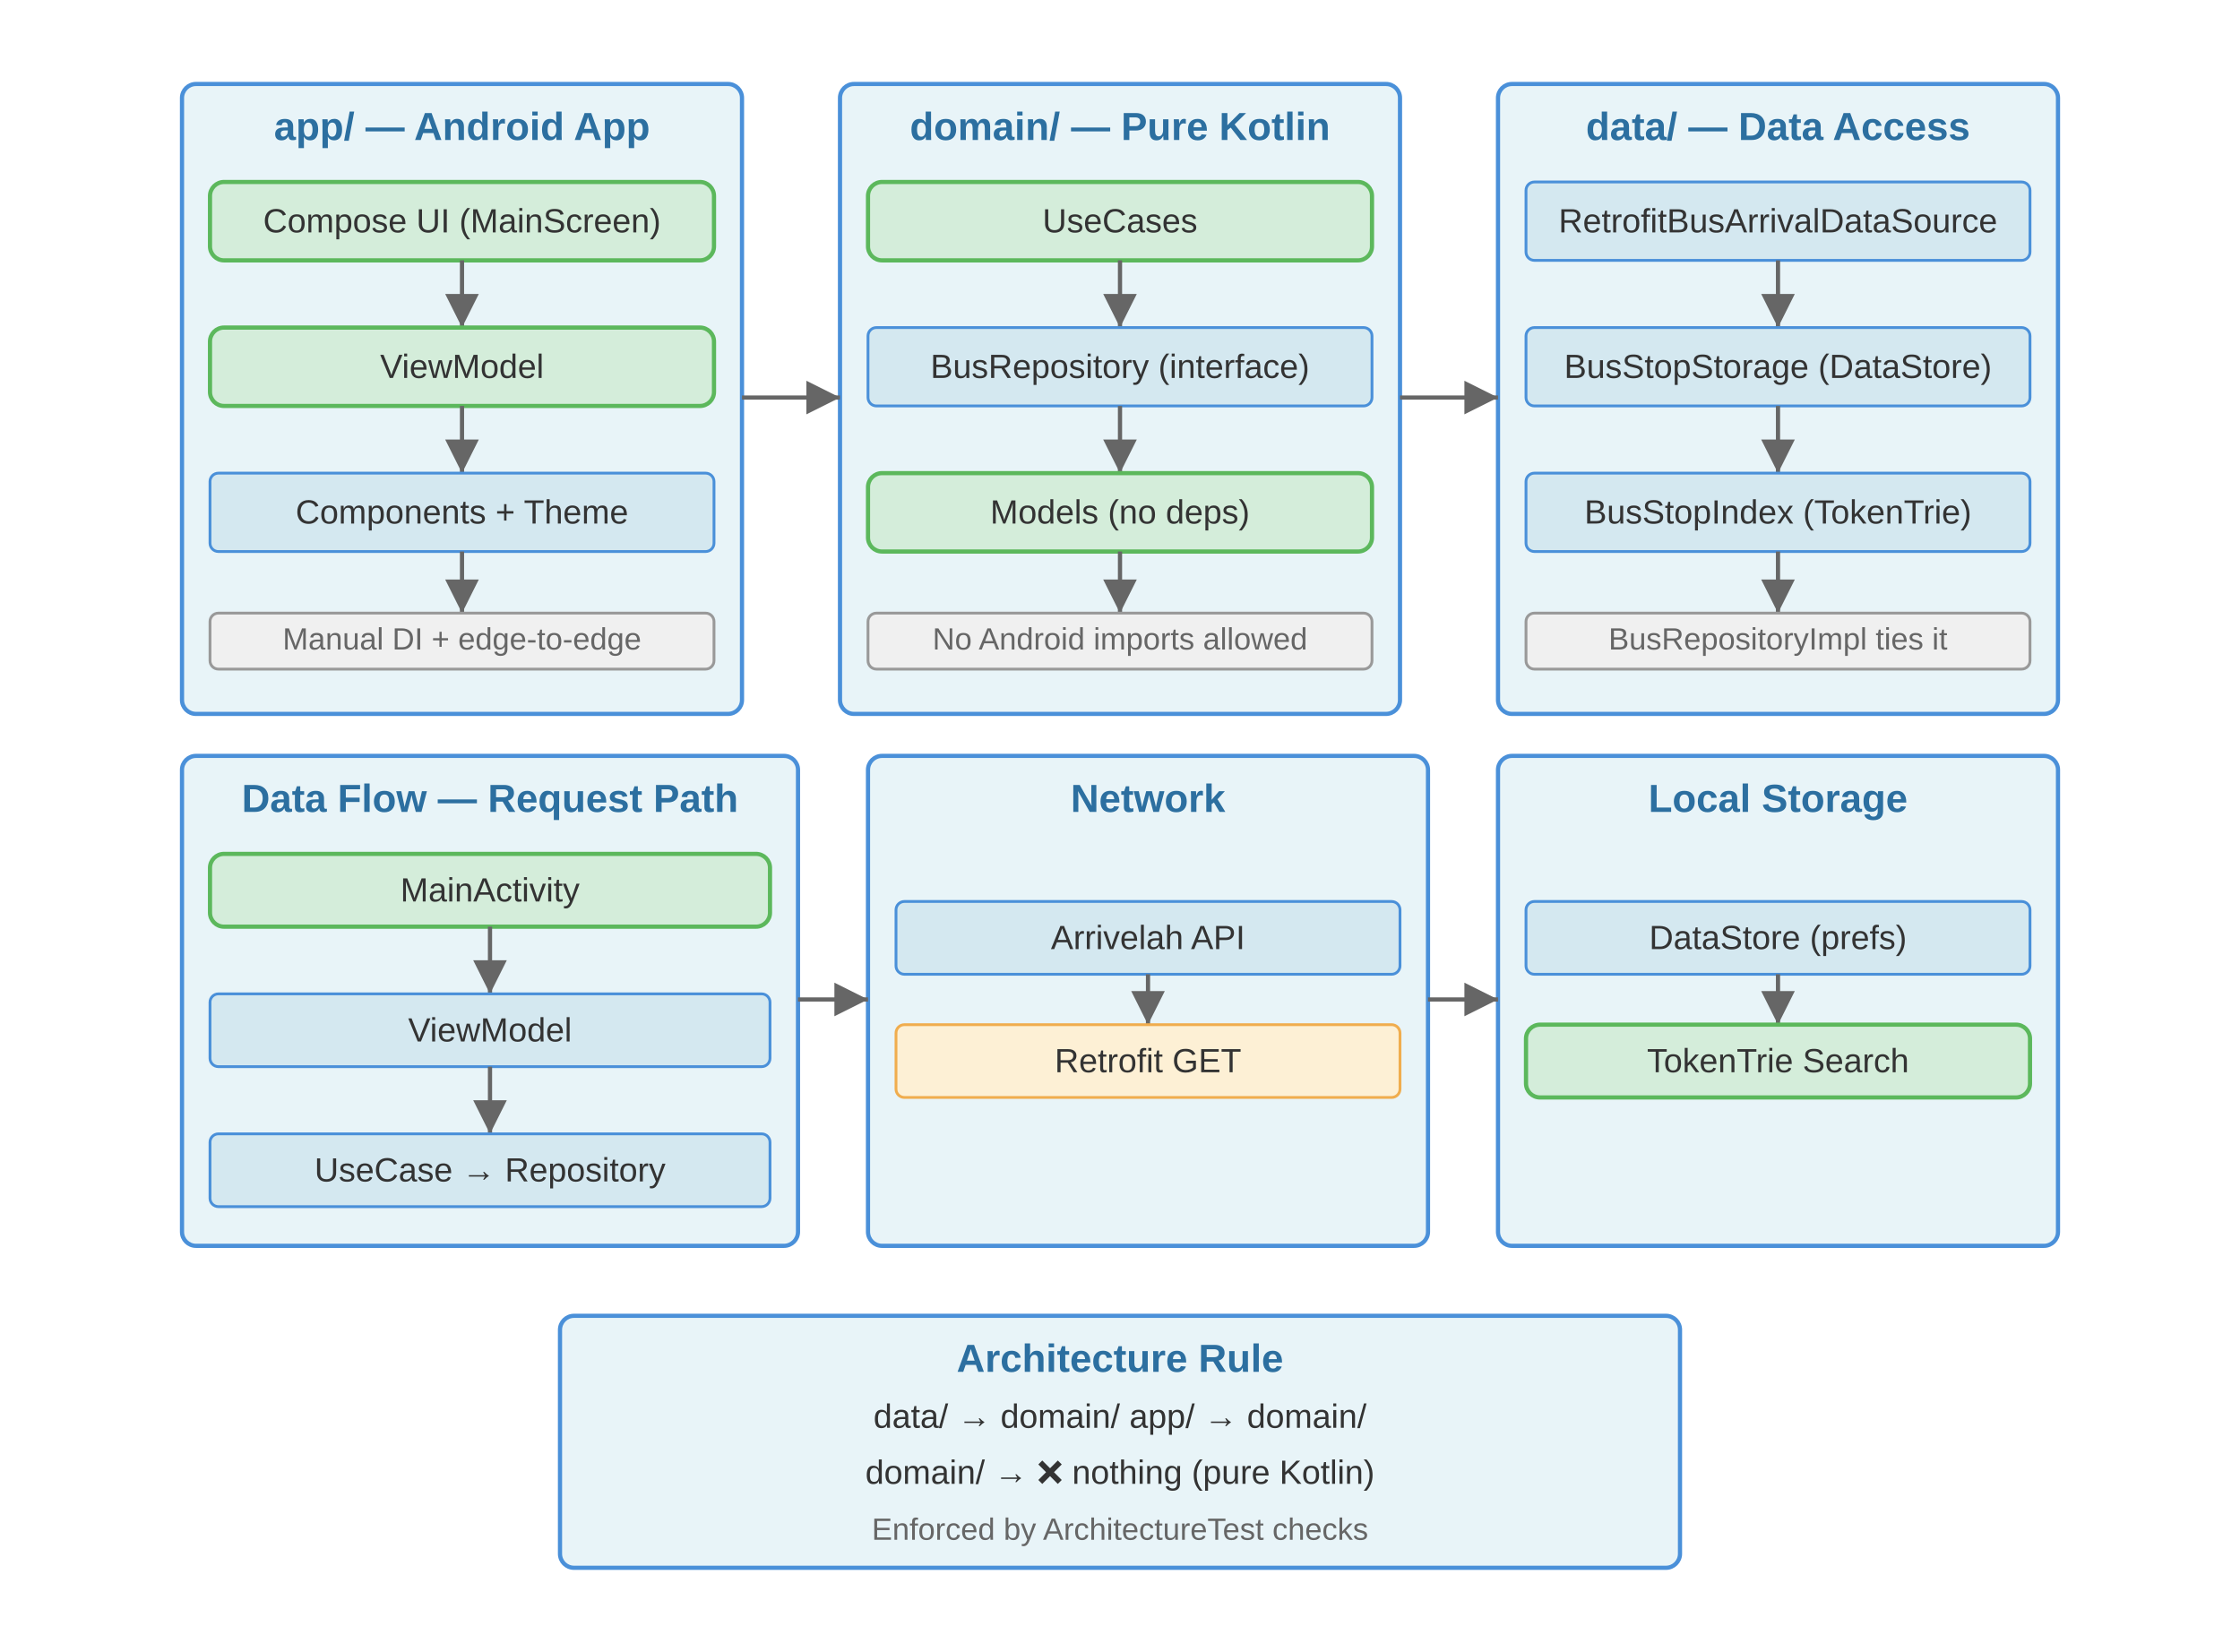
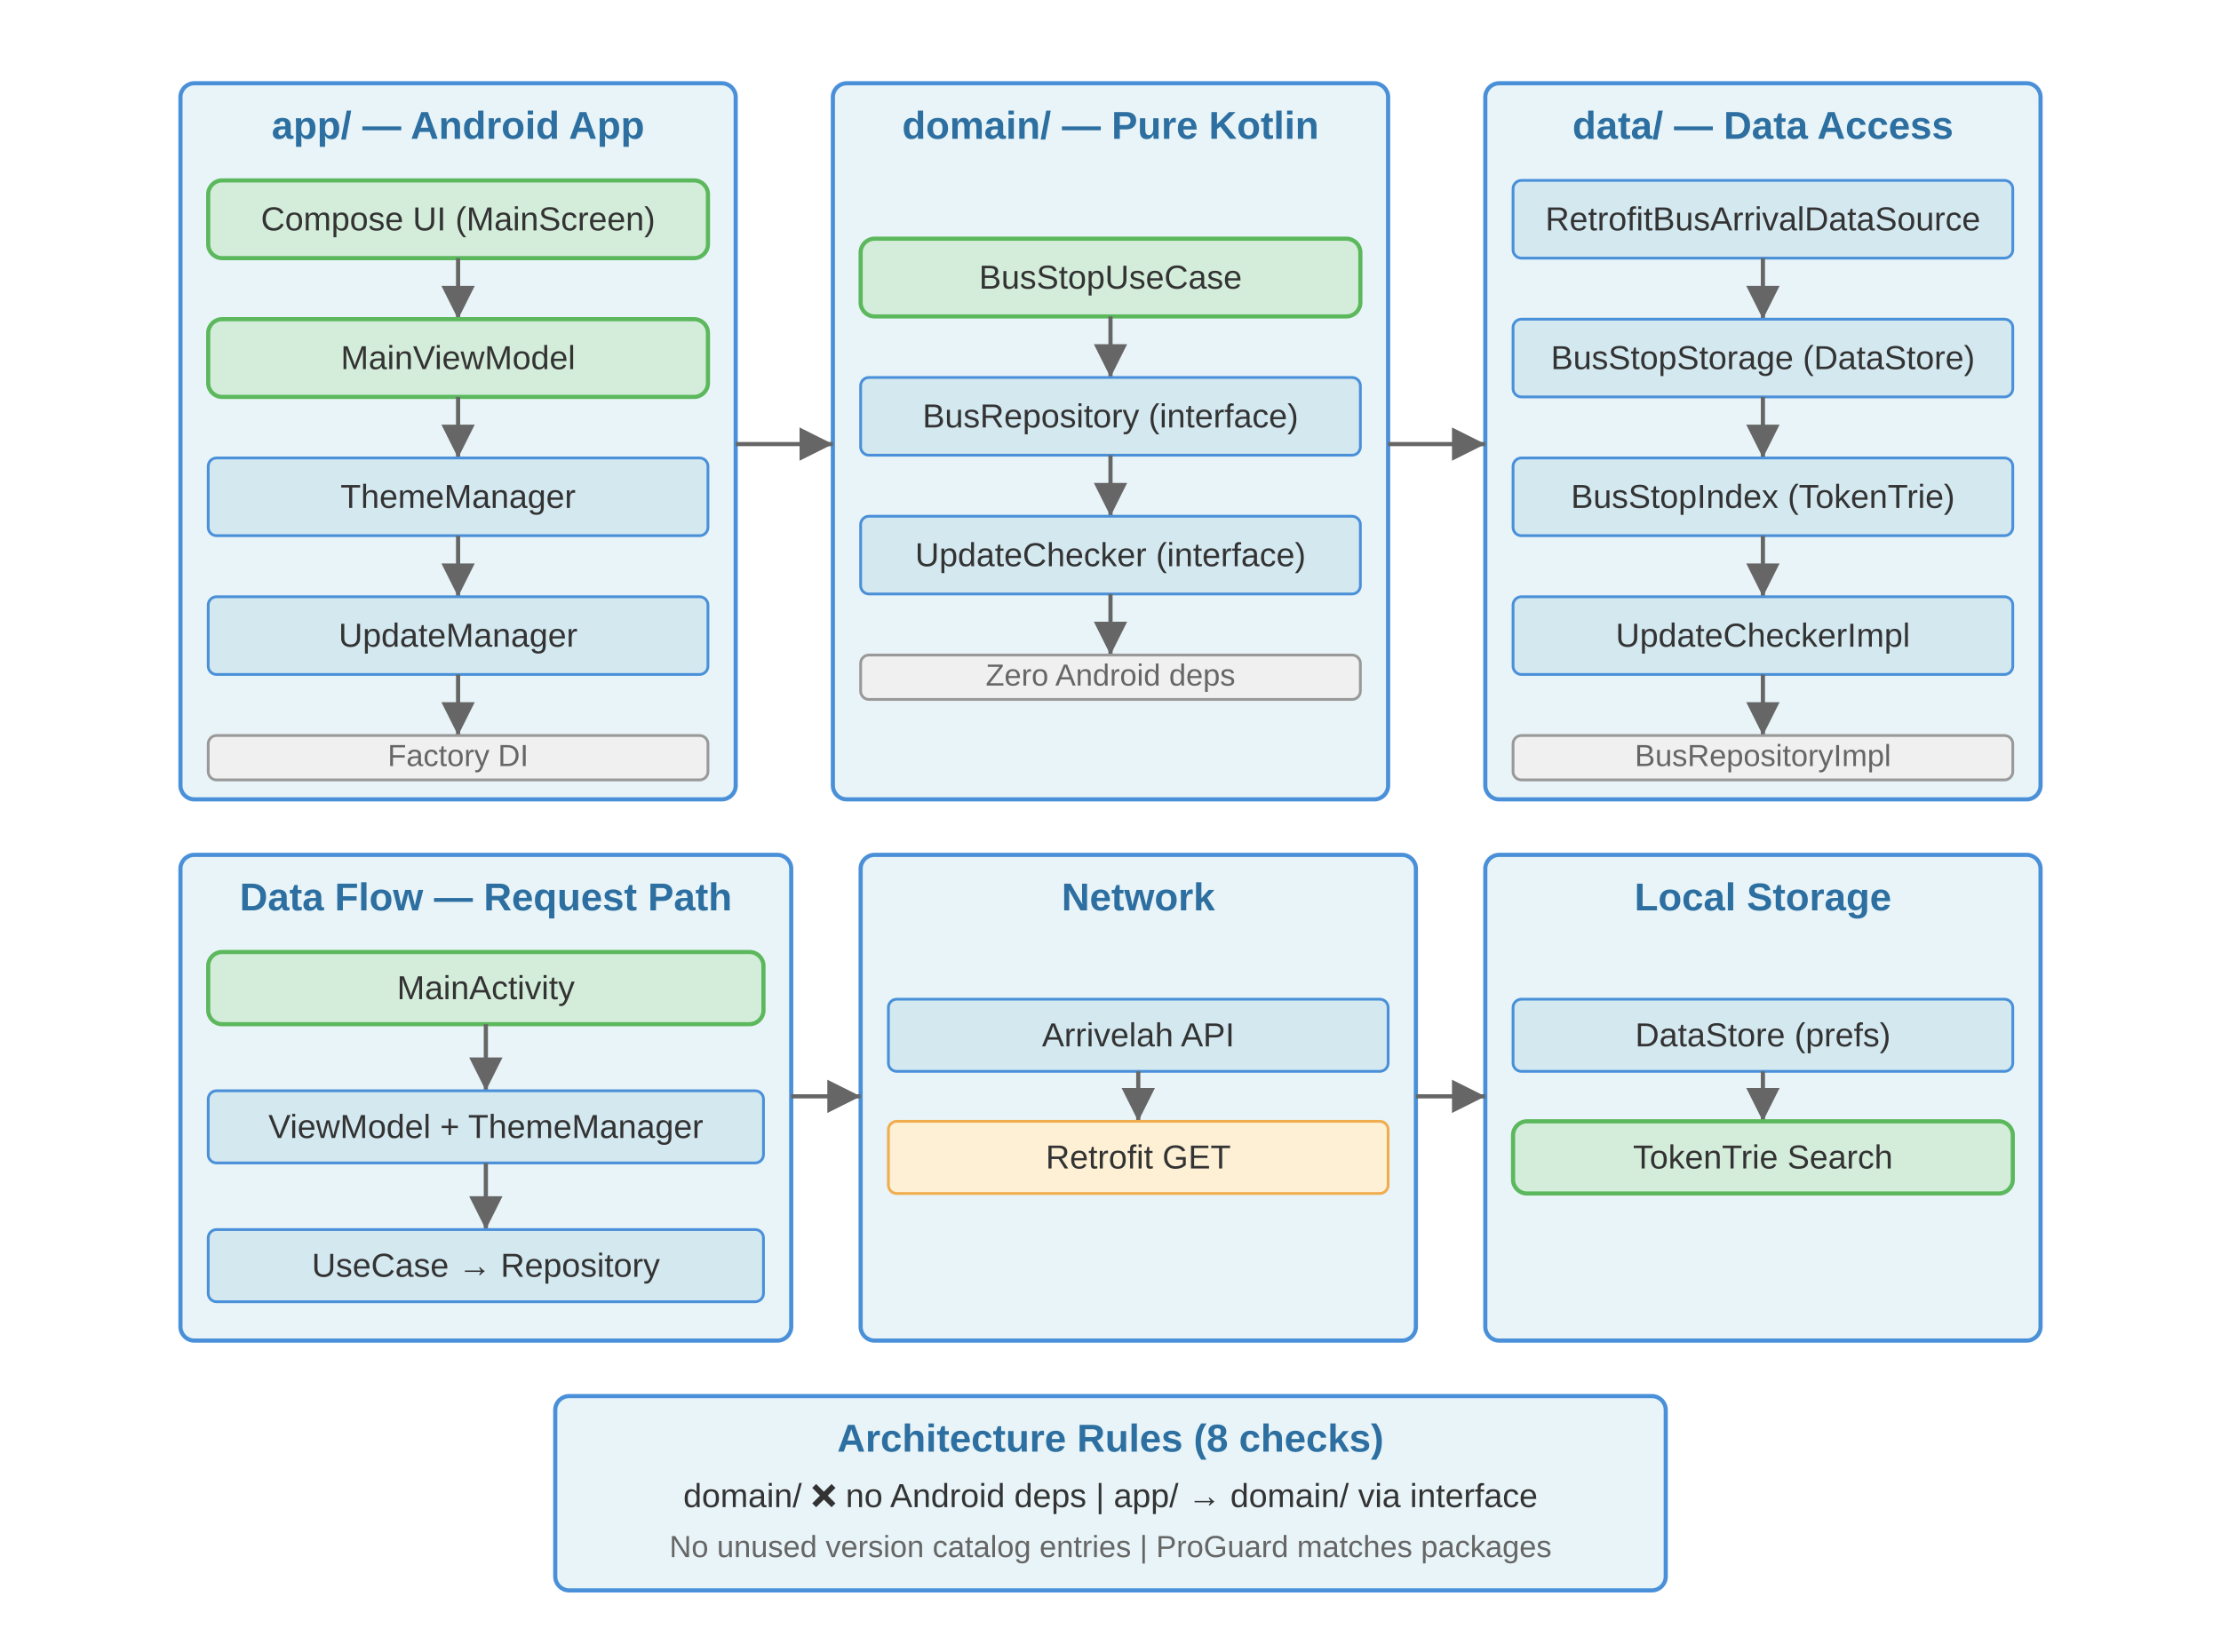
- <svg xmlns="http://www.w3.org/2000/svg" viewBox="0 0 800 590" font-family="Arial,sans-serif" font-size="13">
+ <svg xmlns="http://www.w3.org/2000/svg" viewBox="0 0 800 595" font-family="Arial,sans-serif" font-size="13">
  <defs>
    <marker id="a" viewBox="0 0 10 10" refX="10" refY="5" markerWidth="8" markerHeight="8" orient="auto">
      <path d="M0,0 L10,5 L0,10Z" fill="#666" />
    </marker>
    <style>
rect.bx{fill:#e8f4f8;stroke:#4a90d9;stroke-width:1.5;rx:5}rect.i{fill:#d4e8f0;stroke:#4a90d9;stroke-width:1;rx:3}rect.gr{fill:#d4edda;stroke:#5cb85c;stroke-width:1.5;rx:5}rect.or{fill:#fdf0d5;stroke:#f0ad4e;stroke-width:1;rx:3}rect.dc{fill:#f0f0f0;stroke:#999;stroke-width:1;rx:3}text.t{fill:#2c6fa0;font-weight:bold;font-size:14px;text-anchor:middle}text.l{fill:#333;text-anchor:middle;font-size:12px}text.s{fill:#666;text-anchor:middle;font-size:11px}path.e{stroke:#666;stroke-width:1.5;fill:none;marker-end:url(#a)}
</style>
  </defs>
-   <rect x="65" y="30" width="200" height="225" class="bx" />
+   <rect x="65" y="30" width="200" height="258" class="bx" />
  <text x="165" y="50" class="t">app/ — Android App</text>
  <rect x="75" y="65" width="180" height="28" class="gr" />
  <text x="165" y="83" class="l">Compose UI (MainScreen)</text>
-   <path d="M165,93 L165,117" class="e" />
-   <rect x="75" y="117" width="180" height="28" class="gr" />
-   <text x="165" y="135" class="l">ViewModel</text>
-   <path d="M165,145 L165,169" class="e" />
-   <rect x="75" y="169" width="180" height="28" class="i" />
-   <text x="165" y="187" class="l">Components + Theme</text>
-   <path d="M165,197 L165,219" class="e" />
-   <rect x="75" y="219" width="180" height="20" class="dc" />
-   <text x="165" y="232" class="s">Manual DI + edge-to-edge</text>
-   <rect x="300" y="30" width="200" height="225" class="bx" />
+   <path d="M165,93 L165,115" class="e" />
+   <rect x="75" y="115" width="180" height="28" class="gr" />
+   <text x="165" y="133" class="l">MainViewModel</text>
+   <path d="M165,143 L165,165" class="e" />
+   <rect x="75" y="165" width="180" height="28" class="i" />
+   <text x="165" y="183" class="l">ThemeManager</text>
+   <path d="M165,193 L165,215" class="e" />
+   <rect x="75" y="215" width="180" height="28" class="i" />
+   <text x="165" y="233" class="l">UpdateManager</text>
+   <path d="M165,243 L165,265" class="e" />
+   <rect x="75" y="265" width="180" height="16" class="dc" />
+   <text x="165" y="276" class="s">Factory DI</text>
+   <rect x="300" y="30" width="200" height="258" class="bx" />
  <text x="400" y="50" class="t">domain/ — Pure Kotlin</text>
-   <rect x="310" y="65" width="180" height="28" class="gr" />
-   <text x="400" y="83" class="l">UseCases</text>
-   <path d="M400,93 L400,117" class="e" />
-   <rect x="310" y="117" width="180" height="28" class="i" />
-   <text x="400" y="135" class="l">BusRepository (interface)</text>
-   <path d="M400,145 L400,169" class="e" />
-   <rect x="310" y="169" width="180" height="28" class="gr" />
-   <text x="400" y="187" class="l">Models (no deps)</text>
-   <path d="M400,197 L400,219" class="e" />
-   <rect x="310" y="219" width="180" height="20" class="dc" />
-   <text x="400" y="232" class="s">No Android imports allowed</text>
-   <rect x="535" y="30" width="200" height="225" class="bx" />
+   <rect x="310" y="86" width="180" height="28" class="gr" />
+   <text x="400" y="104" class="l">BusStopUseCase</text>
+   <path d="M400,114 L400,136" class="e" />
+   <rect x="310" y="136" width="180" height="28" class="i" />
+   <text x="400" y="154" class="l">BusRepository (interface)</text>
+   <path d="M400,164 L400,186" class="e" />
+   <rect x="310" y="186" width="180" height="28" class="i" />
+   <text x="400" y="204" class="l">UpdateChecker (interface)</text>
+   <path d="M400,214 L400,236" class="e" />
+   <rect x="310" y="236" width="180" height="16" class="dc" />
+   <text x="400" y="247" class="s">Zero Android deps</text>
+   <rect x="535" y="30" width="200" height="258" class="bx" />
  <text x="635" y="50" class="t">data/ — Data Access</text>
  <rect x="545" y="65" width="180" height="28" class="i" />
  <text x="635" y="83" class="l">RetrofitBusArrivalDataSource</text>
-   <path d="M635,93 L635,117" class="e" />
-   <rect x="545" y="117" width="180" height="28" class="i" />
-   <text x="635" y="135" class="l">BusStopStorage (DataStore)</text>
-   <path d="M635,145 L635,169" class="e" />
-   <rect x="545" y="169" width="180" height="28" class="i" />
-   <text x="635" y="187" class="l">BusStopIndex (TokenTrie)</text>
-   <path d="M635,197 L635,219" class="e" />
-   <rect x="545" y="219" width="180" height="20" class="dc" />
-   <text x="635" y="232" class="s">BusRepositoryImpl ties it</text>
-   <path d="M265,142 L300,142" class="e" />
-   <path d="M500,142 L535,142" class="e" />
-   <rect x="65" y="270" width="220" height="175" class="bx" />
-   <text x="175" y="290" class="t">Data Flow — Request Path</text>
-   <rect x="75" y="305" width="200" height="26" class="gr" />
-   <text x="175" y="322" class="l">MainActivity</text>
-   <path d="M175,331 L175,355" class="e" />
-   <rect x="75" y="355" width="200" height="26" class="i" />
-   <text x="175" y="372" class="l">ViewModel</text>
-   <path d="M175,381 L175,405" class="e" />
-   <rect x="75" y="405" width="200" height="26" class="i" />
-   <text x="175" y="422" class="l">UseCase → Repository</text>
-   <rect x="310" y="270" width="200" height="175" class="bx" />
-   <text x="410" y="290" class="t">Network</text>
-   <rect x="320" y="322" width="180" height="26" class="i" />
-   <text x="410" y="339" class="l">Arrivelah API</text>
-   <path d="M410,348 L410,366" class="e" />
-   <rect x="320" y="366" width="180" height="26" class="or" />
-   <text x="410" y="383" class="l">Retrofit GET</text>
-   <rect x="535" y="270" width="200" height="175" class="bx" />
-   <text x="635" y="290" class="t">Local Storage</text>
-   <rect x="545" y="322" width="180" height="26" class="i" />
-   <text x="635" y="339" class="l">DataStore (prefs)</text>
-   <path d="M635,348 L635,366" class="e" />
-   <rect x="545" y="366" width="180" height="26" class="gr" />
-   <text x="635" y="383" class="l">TokenTrie Search</text>
-   <path d="M285,357 L310,357" class="e" />
-   <path d="M510,357 L535,357" class="e" />
-   <rect x="200" y="470" width="400" height="90" class="bx" />
-   <text x="400" y="490" class="t">Architecture Rule</text>
-   <text x="400" y="510" class="l">data/ → domain/   app/ → domain/</text>
-   <text x="400" y="530" class="l">domain/ → ❌ nothing (pure Kotlin)</text>
-   <text x="400" y="550" class="s">Enforced by ArchitectureTest checks</text>
+   <path d="M635,93 L635,115" class="e" />
+   <rect x="545" y="115" width="180" height="28" class="i" />
+   <text x="635" y="133" class="l">BusStopStorage (DataStore)</text>
+   <path d="M635,143 L635,165" class="e" />
+   <rect x="545" y="165" width="180" height="28" class="i" />
+   <text x="635" y="183" class="l">BusStopIndex (TokenTrie)</text>
+   <path d="M635,193 L635,215" class="e" />
+   <rect x="545" y="215" width="180" height="28" class="i" />
+   <text x="635" y="233" class="l">UpdateCheckerImpl</text>
+   <path d="M635,243 L635,265" class="e" />
+   <rect x="545" y="265" width="180" height="16" class="dc" />
+   <text x="635" y="276" class="s">BusRepositoryImpl</text>
+   <path d="M265,160 L300,160" class="e" />
+   <path d="M500,160 L535,160" class="e" />
+   <rect x="65" y="308" width="220" height="175" class="bx" />
+   <text x="175" y="328" class="t">Data Flow — Request Path</text>
+   <rect x="75" y="343" width="200" height="26" class="gr" />
+   <text x="175" y="360" class="l">MainActivity</text>
+   <path d="M175,369 L175,393" class="e" />
+   <rect x="75" y="393" width="200" height="26" class="i" />
+   <text x="175" y="410" class="l">ViewModel + ThemeManager</text>
+   <path d="M175,419 L175,443" class="e" />
+   <rect x="75" y="443" width="200" height="26" class="i" />
+   <text x="175" y="460" class="l">UseCase → Repository</text>
+   <rect x="310" y="308" width="200" height="175" class="bx" />
+   <text x="410" y="328" class="t">Network</text>
+   <rect x="320" y="360" width="180" height="26" class="i" />
+   <text x="410" y="377" class="l">Arrivelah API</text>
+   <path d="M410,386 L410,404" class="e" />
+   <rect x="320" y="404" width="180" height="26" class="or" />
+   <text x="410" y="421" class="l">Retrofit GET</text>
+   <rect x="535" y="308" width="200" height="175" class="bx" />
+   <text x="635" y="328" class="t">Local Storage</text>
+   <rect x="545" y="360" width="180" height="26" class="i" />
+   <text x="635" y="377" class="l">DataStore (prefs)</text>
+   <path d="M635,386 L635,404" class="e" />
+   <rect x="545" y="404" width="180" height="26" class="gr" />
+   <text x="635" y="421" class="l">TokenTrie Search</text>
+   <path d="M285,395 L310,395" class="e" />
+   <path d="M510,395 L535,395" class="e" />
+   <rect x="200" y="503" width="400" height="70" class="bx" />
+   <text x="400" y="523" class="t">Architecture Rules (8 checks)</text>
+   <text x="400" y="543" class="l">domain/ ❌ no Android deps  |  app/ → domain/ via interface</text>
+   <text x="400" y="561" class="s">No unused version catalog entries  |  ProGuard matches packages</text>
</svg>
